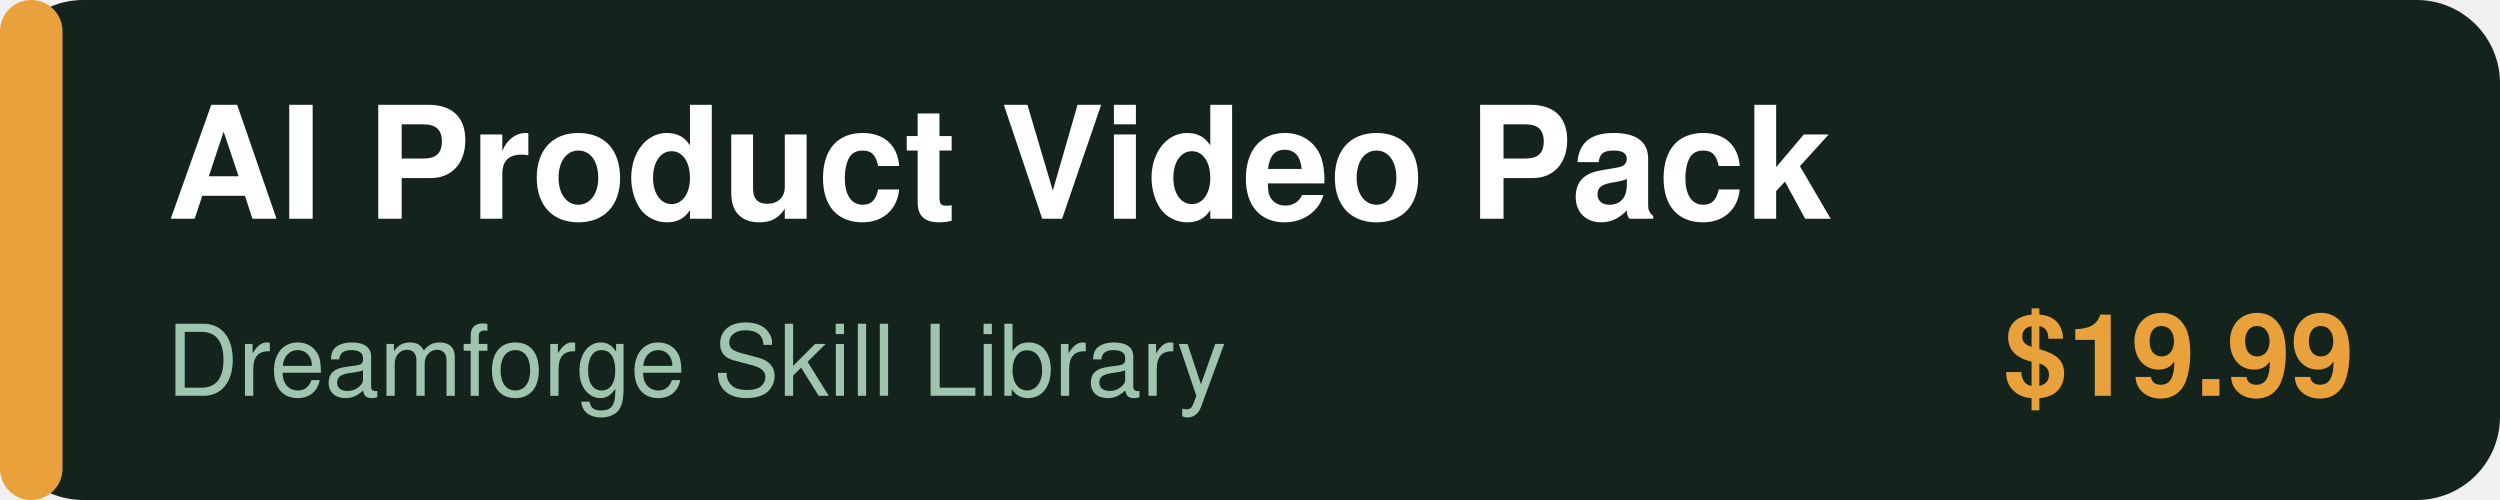
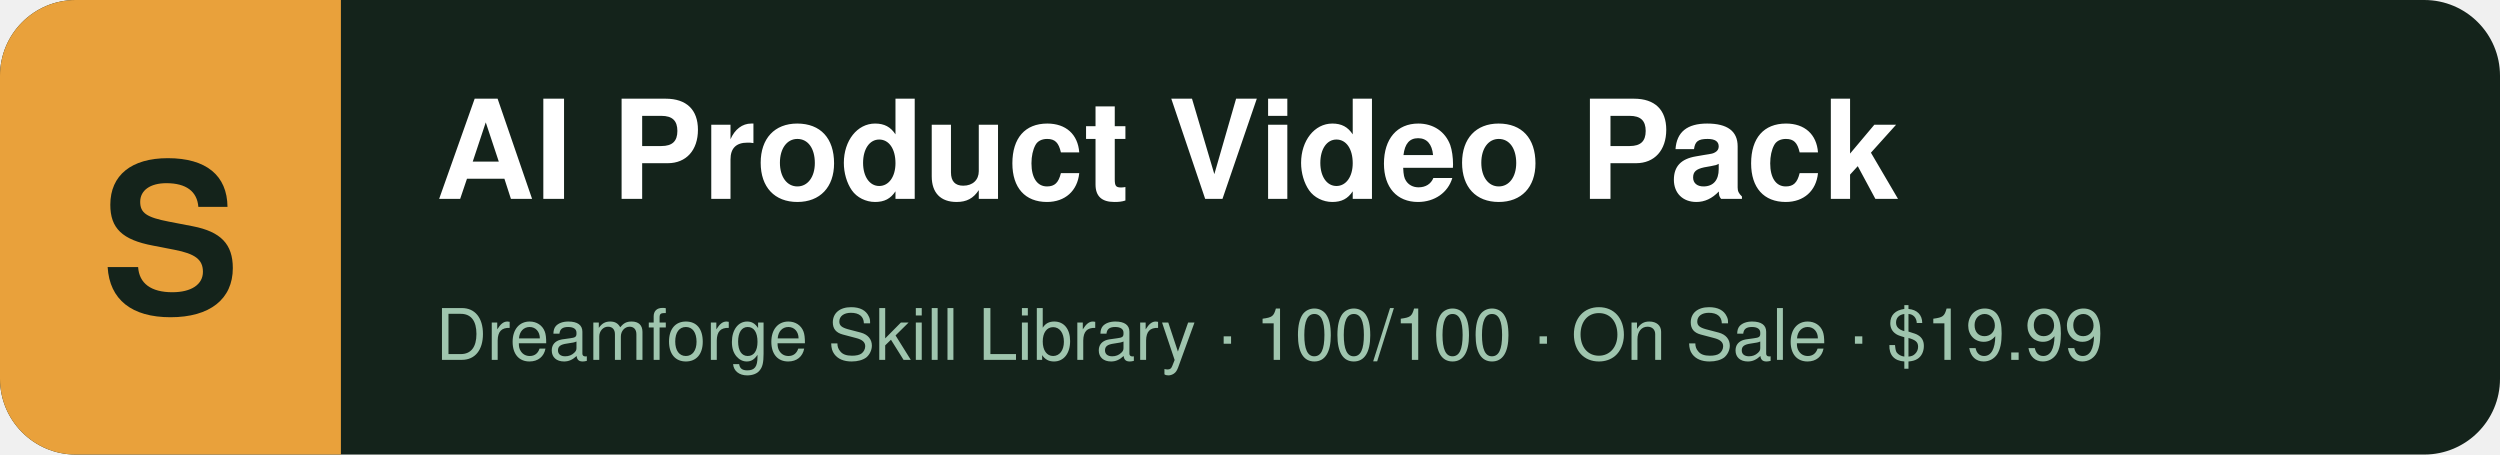
- <svg xmlns="http://www.w3.org/2000/svg" width="240" height="48" viewBox="0 0 240 48" role="img" aria-label="AI Product Video Pack — Dreamforge Skill Library">
-   <rect width="240" height="48" rx="8" fill="#14231b" />
-   <rect width="6" height="48" rx="3" fill="#e9a13b" />
-   <text x="16" y="21" font-family="Segoe UI, Helvetica, Arial, sans-serif" font-size="15.0" font-weight="700" fill="#ffffff">AI Product Video Pack</text>
-   <text x="16" y="38" font-family="Segoe UI, Helvetica, Arial, sans-serif" font-size="9.5" fill="#9fc5ae">Dreamforge Skill Library</text>
-   <text x="226" y="38" text-anchor="end" font-family="Segoe UI, Helvetica, Arial, sans-serif" font-size="11" font-weight="700" fill="#e9a13b">$19.99</text>
+ <svg xmlns="http://www.w3.org/2000/svg" width="264" height="48" viewBox="0 0 264 48" role="img" aria-label="AI Product Video Pack — grade S, completeness 100/100, On Sale — Dreamforge Skill Library">
+   <rect width="264" height="48" rx="8" fill="#14231b" />
+   <path d="M8 0 h28 v48 h-28 a8 8 0 0 1 -8 -8 v-32 a8 8 0 0 1 8 -8 z" fill="#e9a13b" />
+   <text x="18" y="33" text-anchor="middle" font-family="Segoe UI, Helvetica, Arial, sans-serif" font-size="22" font-weight="800" fill="#14231b">S</text>
+   <text x="46" y="21" font-family="Segoe UI, Helvetica, Arial, sans-serif" font-size="14.5" font-weight="700" fill="#ffffff">AI Product Video Pack</text>
+   <text x="46" y="38" font-family="Segoe UI, Helvetica, Arial, sans-serif" font-size="7.5" fill="#9fc5ae">Dreamforge Skill Library · 100/100 · On Sale · $19.99</text>
</svg>
